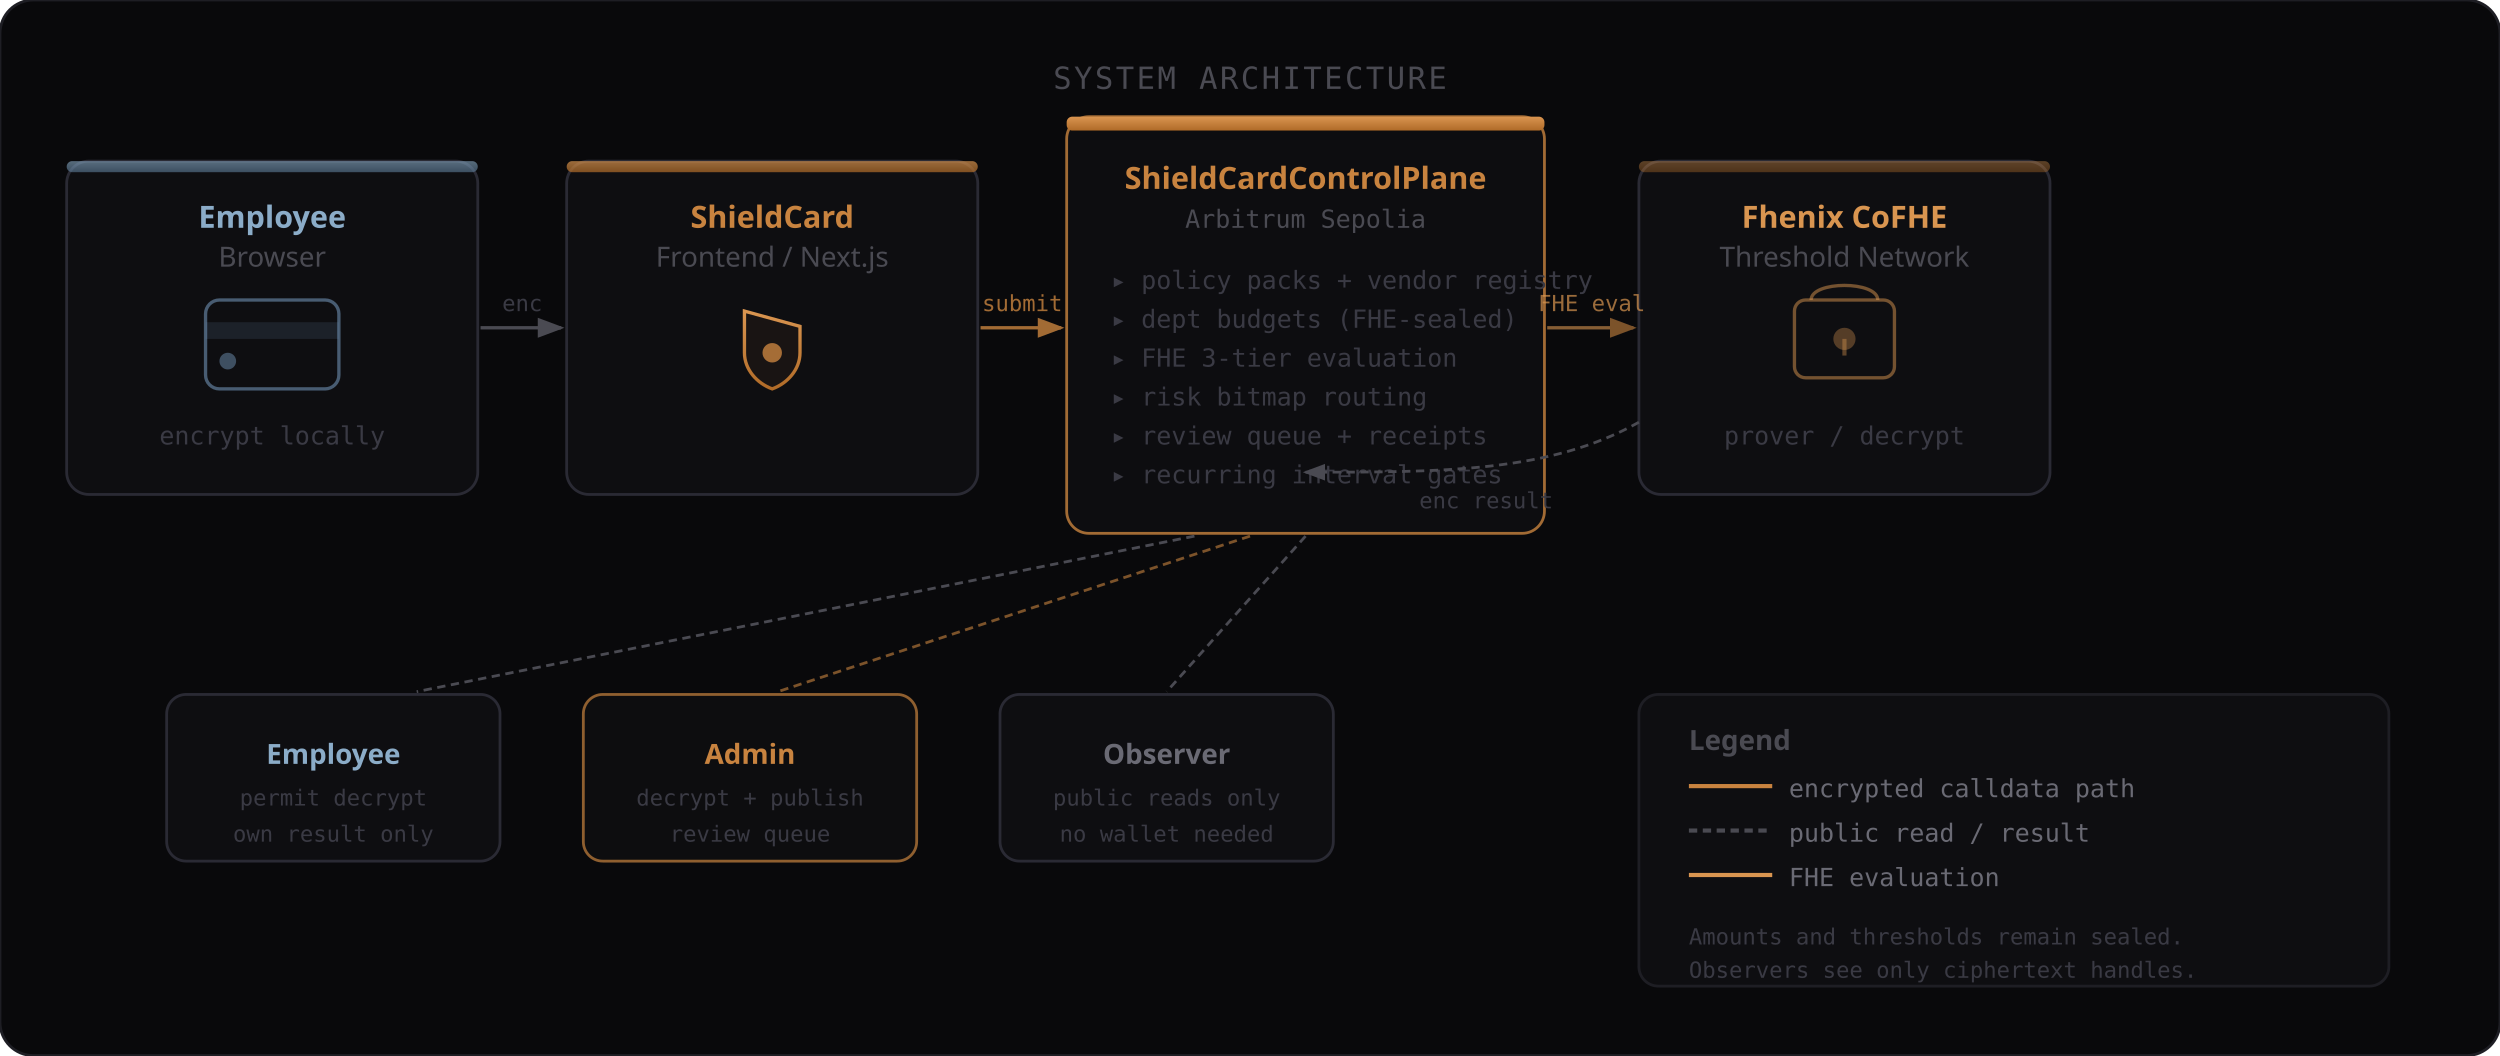
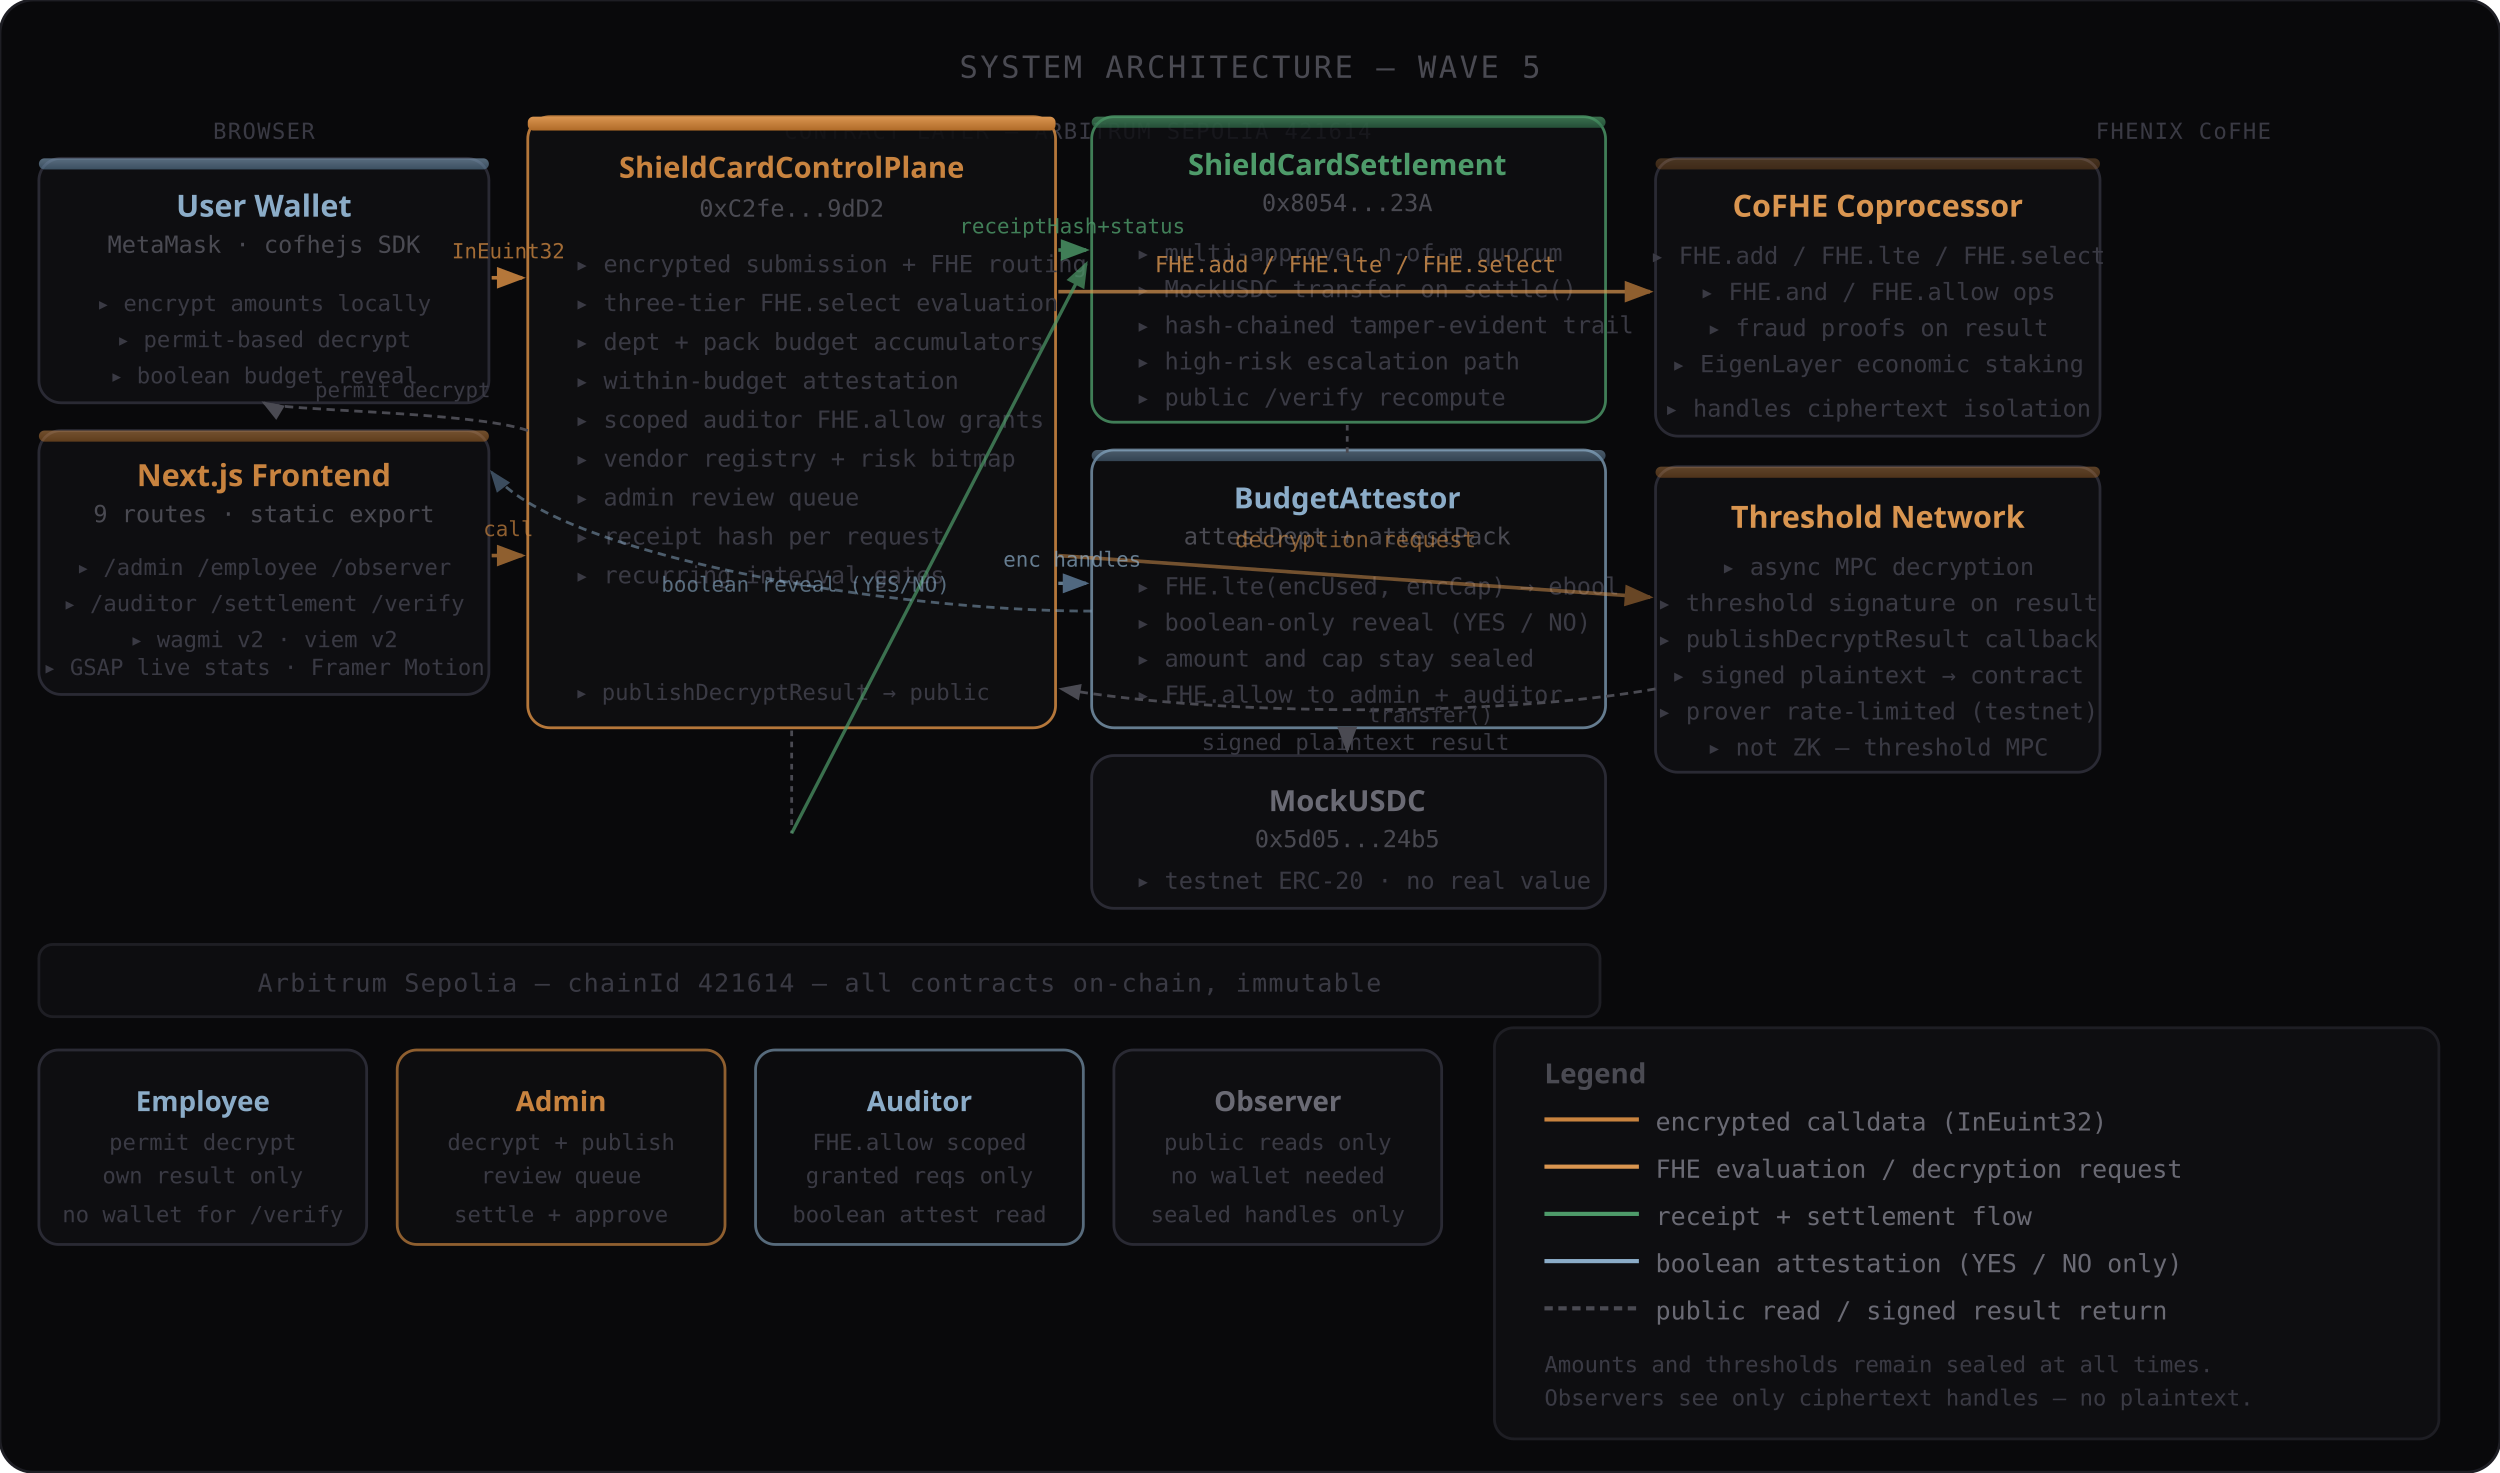
- <svg xmlns="http://www.w3.org/2000/svg" width="900" height="380" viewBox="0 0 900 380" fill="none">
+ <svg xmlns="http://www.w3.org/2000/svg" width="900" height="530" viewBox="0 0 900 530" fill="none">
  <defs>
    <linearGradient id="copper-grad" x1="0" y1="0" x2="0" y2="1">
      <stop offset="0%" stop-color="#D99550" />
      <stop offset="100%" stop-color="#B06B28" />
    </linearGradient>
    <linearGradient id="steel-grad" x1="0" y1="0" x2="0" y2="1">
      <stop offset="0%" stop-color="#8BACC8" />
      <stop offset="100%" stop-color="#5A7A96" />
    </linearGradient>
+     <linearGradient id="green-grad" x1="0" y1="0" x2="0" y2="1">
+       <stop offset="0%" stop-color="#4E9B6A" />
+       <stop offset="100%" stop-color="#2E6A48" />
+     </linearGradient>
    <marker id="arrow" markerWidth="8" markerHeight="6" refX="7" refY="3" orient="auto">
      <polygon points="0 0, 8 3, 0 6" fill="#4A4A52" />
    </marker>
    <marker id="arrow-copper" markerWidth="8" markerHeight="6" refX="7" refY="3" orient="auto">
      <polygon points="0 0, 8 3, 0 6" fill="#C8833F" />
    </marker>
+     <marker id="arrow-steel" markerWidth="8" markerHeight="6" refX="7" refY="3" orient="auto">
+       <polygon points="0 0, 8 3, 0 6" fill="#6E90B2" />
+     </marker>
+     <marker id="arrow-green" markerWidth="8" markerHeight="6" refX="7" refY="3" orient="auto">
+       <polygon points="0 0, 8 3, 0 6" fill="#4E9B6A" />
+     </marker>
  </defs>
-   <rect width="900" height="380" rx="12" fill="#09090B" />
-   <rect width="900" height="380" rx="12" fill="none" stroke="#1E1E24" stroke-width="1" />
-   <text x="450" y="32" text-anchor="middle" font-family="ui-monospace, monospace" font-size="11" fill="#4A4A52" letter-spacing="0.08em">SYSTEM ARCHITECTURE</text>
-   <rect x="24" y="58" width="148" height="120" rx="8" fill="#0E0E11" stroke="#2A2A34" stroke-width="1" />
-   <rect x="24" y="58" width="148" height="4" rx="2" fill="url(#steel-grad)" opacity="0.6" />
-   <text x="98" y="82" text-anchor="middle" font-family="ui-sans-serif, sans-serif" font-size="11" font-weight="600" fill="#8BACC8">Employee</text>
-   <text x="98" y="96" text-anchor="middle" font-family="ui-sans-serif, sans-serif" font-size="10" fill="#4A4A52">Browser</text>
-   <rect x="74" y="108" width="48" height="32" rx="5" fill="none" stroke="#6E90B2" stroke-width="1.2" opacity="0.6" />
-   <rect x="74" y="116" width="48" height="6" fill="#6E90B2" opacity="0.15" />
-   <circle cx="82" cy="130" r="3" fill="#6E90B2" opacity="0.5" />
-   <text x="98" y="160" text-anchor="middle" font-family="ui-monospace, monospace" font-size="9" fill="#3A3A44">encrypt locally</text>
-   <rect x="204" y="58" width="148" height="120" rx="8" fill="#0E0E11" stroke="#2A2A34" stroke-width="1" />
-   <rect x="204" y="58" width="148" height="4" rx="2" fill="url(#copper-grad)" opacity="0.7" />
-   <text x="278" y="82" text-anchor="middle" font-family="ui-sans-serif, sans-serif" font-size="11" font-weight="600" fill="#C8833F">ShieldCard</text>
-   <text x="278" y="96" text-anchor="middle" font-family="ui-sans-serif, sans-serif" font-size="10" fill="#4A4A52">Frontend / Next.js</text>
-   <path d="M268 112 L288 117.5V127C288 133 283.5 138 278 140C272.5 138 268 133 268 127V117.5Z" stroke="url(#copper-grad)" stroke-width="1.2" fill="rgba(200,131,63,0.06)" />
-   <circle cx="278" cy="127" r="3.5" fill="#C8833F" opacity="0.8" />
-   <rect x="384" y="42" width="172" height="150" rx="8" fill="#0E0E11" stroke="#C8833F" stroke-width="1" opacity="0.8" />
-   <rect x="384" y="42" width="172" height="5" rx="2" fill="url(#copper-grad)" />
-   <text x="470" y="68" text-anchor="middle" font-family="ui-sans-serif, sans-serif" font-size="11" font-weight="700" fill="#C8833F">ShieldCardControlPlane</text>
-   <text x="470" y="82" text-anchor="middle" font-family="ui-monospace, monospace" font-size="9" fill="#4A4A52">Arbitrum Sepolia</text>
-   <text x="400" y="104" font-family="ui-monospace, monospace" font-size="9" fill="#3A3A44">▸ policy packs + vendor registry</text>
-   <text x="400" y="118" font-family="ui-monospace, monospace" font-size="9" fill="#3A3A44">▸ dept budgets (FHE-sealed)</text>
-   <text x="400" y="132" font-family="ui-monospace, monospace" font-size="9" fill="#3A3A44">▸ FHE 3-tier evaluation</text>
-   <text x="400" y="146" font-family="ui-monospace, monospace" font-size="9" fill="#3A3A44">▸ risk bitmap routing</text>
-   <text x="400" y="160" font-family="ui-monospace, monospace" font-size="9" fill="#3A3A44">▸ review queue + receipts</text>
-   <text x="400" y="174" font-family="ui-monospace, monospace" font-size="9" fill="#3A3A44">▸ recurring interval gates</text>
-   <rect x="590" y="58" width="148" height="120" rx="8" fill="#0E0E11" stroke="#2A2A34" stroke-width="1" />
-   <rect x="590" y="58" width="148" height="4" rx="2" fill="url(#copper-grad)" opacity="0.4" />
-   <text x="664" y="82" text-anchor="middle" font-family="ui-sans-serif, sans-serif" font-size="11" font-weight="600" fill="#D99550">Fhenix CoFHE</text>
-   <text x="664" y="96" text-anchor="middle" font-family="ui-sans-serif, sans-serif" font-size="10" fill="#4A4A52">Threshold Network</text>
-   <rect x="646" y="108" width="36" height="28" rx="4" fill="none" stroke="#D99550" stroke-width="1.2" opacity="0.5" />
-   <path d="M652 108 C652 101 676 101 676 108" stroke="#D99550" stroke-width="1.2" fill="none" opacity="0.5" />
-   <circle cx="664" cy="122" r="4" fill="#D99550" opacity="0.35" />
-   <line x1="664" y1="122" x2="664" y2="128" stroke="#D99550" stroke-width="1.5" opacity="0.4" />
-   <text x="664" y="160" text-anchor="middle" font-family="ui-monospace, monospace" font-size="9" fill="#3A3A44">prover / decrypt</text>
-   <line x1="173" y1="118" x2="202" y2="118" stroke="#4A4A52" stroke-width="1.2" marker-end="url(#arrow)" />
-   <text x="188" y="112" text-anchor="middle" font-family="ui-monospace, monospace" font-size="8" fill="#3A3A44">enc</text>
-   <line x1="353" y1="118" x2="382" y2="118" stroke="#C8833F" stroke-width="1.2" marker-end="url(#arrow-copper)" opacity="0.8" />
-   <text x="368" y="112" text-anchor="middle" font-family="ui-monospace, monospace" font-size="8" fill="#C8833F" opacity="0.8">submit</text>
-   <line x1="557" y1="118" x2="588" y2="118" stroke="#D99550" stroke-width="1.2" marker-end="url(#arrow-copper)" opacity="0.6" />
-   <text x="573" y="112" text-anchor="middle" font-family="ui-monospace, monospace" font-size="8" fill="#D99550" opacity="0.7">FHE eval</text>
-   <path d="M590 152 C558 170 520 170 470 170" stroke="#4A4A52" stroke-width="1" stroke-dasharray="3 2" fill="none" marker-end="url(#arrow)" />
-   <text x="535" y="183" text-anchor="middle" font-family="ui-monospace, monospace" font-size="8" fill="#3A3A44">enc result</text>
-   <rect x="60" y="250" width="120" height="60" rx="7" fill="#0E0E11" stroke="#2A2A34" stroke-width="1" />
-   <text x="120" y="275" text-anchor="middle" font-family="ui-sans-serif, sans-serif" font-size="10" font-weight="600" fill="#8BACC8">Employee</text>
-   <text x="120" y="290" text-anchor="middle" font-family="ui-monospace, monospace" font-size="8" fill="#3A3A44">permit decrypt</text>
-   <text x="120" y="303" text-anchor="middle" font-family="ui-monospace, monospace" font-size="8" fill="#3A3A44">own result only</text>
-   <rect x="210" y="250" width="120" height="60" rx="7" fill="#0E0E11" stroke="#C8833F" stroke-width="1" opacity="0.7" />
-   <text x="270" y="275" text-anchor="middle" font-family="ui-sans-serif, sans-serif" font-size="10" font-weight="600" fill="#C8833F">Admin</text>
-   <text x="270" y="290" text-anchor="middle" font-family="ui-monospace, monospace" font-size="8" fill="#3A3A44">decrypt + publish</text>
-   <text x="270" y="303" text-anchor="middle" font-family="ui-monospace, monospace" font-size="8" fill="#3A3A44">review queue</text>
-   <rect x="360" y="250" width="120" height="60" rx="7" fill="#0E0E11" stroke="#2A2A34" stroke-width="1" />
-   <text x="420" y="275" text-anchor="middle" font-family="ui-sans-serif, sans-serif" font-size="10" font-weight="600" fill="#6A6A74">Observer</text>
-   <text x="420" y="290" text-anchor="middle" font-family="ui-monospace, monospace" font-size="8" fill="#3A3A44">public reads only</text>
-   <text x="420" y="303" text-anchor="middle" font-family="ui-monospace, monospace" font-size="8" fill="#3A3A44">no wallet needed</text>
-   <line x1="430" y1="193" x2="150" y2="249" stroke="#4A4A52" stroke-width="1" stroke-dasharray="3 2" />
-   <line x1="450" y1="193" x2="280" y2="249" stroke="#C8833F" stroke-width="1" stroke-dasharray="3 2" opacity="0.6" />
-   <line x1="470" y1="193" x2="420" y2="249" stroke="#4A4A52" stroke-width="1" stroke-dasharray="3 2" />
-   <rect x="590" y="250" width="270" height="105" rx="7" fill="#0E0E11" stroke="#1E1E24" stroke-width="1" />
-   <text x="608" y="270" font-family="ui-sans-serif, sans-serif" font-size="10" font-weight="600" fill="#4A4A52">Legend</text>
-   <line x1="608" y1="283" x2="638" y2="283" stroke="#C8833F" stroke-width="1.5" />
-   <text x="644" y="287" font-family="ui-monospace, monospace" font-size="9" fill="#6A6A74">encrypted calldata path</text>
-   <line x1="608" y1="299" x2="638" y2="299" stroke="#4A4A52" stroke-width="1.5" stroke-dasharray="3 2" />
-   <text x="644" y="303" font-family="ui-monospace, monospace" font-size="9" fill="#6A6A74">public read / result</text>
-   <line x1="608" y1="315" x2="638" y2="315" stroke="#D99550" stroke-width="1.5" />
-   <text x="644" y="319" font-family="ui-monospace, monospace" font-size="9" fill="#6A6A74">FHE evaluation</text>
-   <text x="608" y="340" font-family="ui-monospace, monospace" font-size="8" fill="#3A3A44">Amounts and thresholds remain sealed.</text>
-   <text x="608" y="352" font-family="ui-monospace, monospace" font-size="8" fill="#3A3A44">Observers see only ciphertext handles.</text>
+   <rect width="900" height="530" rx="12" fill="#09090B" />
+   <rect width="900" height="530" rx="12" fill="none" stroke="#1E1E24" stroke-width="1" />
+   <text x="450" y="28" text-anchor="middle" font-family="ui-monospace, monospace" font-size="11" fill="#4A4A52" letter-spacing="0.08em">SYSTEM ARCHITECTURE — WAVE 5</text>
+   <text x="95" y="50" text-anchor="middle" font-family="ui-monospace, monospace" font-size="8" fill="#3A3A44" letter-spacing="0.06em">BROWSER</text>
+   <text x="388" y="50" text-anchor="middle" font-family="ui-monospace, monospace" font-size="8" fill="#3A3A44" letter-spacing="0.06em">CONTRACT LAYER — ARBITRUM SEPOLIA 421614</text>
+   <text x="786" y="50" text-anchor="middle" font-family="ui-monospace, monospace" font-size="8" fill="#3A3A44" letter-spacing="0.06em">FHENIX CoFHE</text>
+   <rect x="14" y="57" width="162" height="88" rx="8" fill="#0E0E11" stroke="#2A2A34" stroke-width="1" />
+   <rect x="14" y="57" width="162" height="4" rx="2" fill="url(#steel-grad)" opacity="0.6" />
+   <text x="95" y="78" text-anchor="middle" font-family="ui-sans-serif, sans-serif" font-size="11" font-weight="600" fill="#8BACC8">User Wallet</text>
+   <text x="95" y="91" text-anchor="middle" font-family="ui-monospace, monospace" font-size="8.5" fill="#4A4A52">MetaMask · cofhejs SDK</text>
+   <text x="95" y="112" text-anchor="middle" font-family="ui-monospace, monospace" font-size="8" fill="#3A3A44">▸ encrypt amounts locally</text>
+   <text x="95" y="125" text-anchor="middle" font-family="ui-monospace, monospace" font-size="8" fill="#3A3A44">▸ permit-based decrypt</text>
+   <text x="95" y="138" text-anchor="middle" font-family="ui-monospace, monospace" font-size="8" fill="#3A3A44">▸ boolean budget reveal</text>
+   <rect x="14" y="155" width="162" height="95" rx="8" fill="#0E0E11" stroke="#2A2A34" stroke-width="1" />
+   <rect x="14" y="155" width="162" height="4" rx="2" fill="url(#copper-grad)" opacity="0.5" />
+   <text x="95" y="175" text-anchor="middle" font-family="ui-sans-serif, sans-serif" font-size="11" font-weight="600" fill="#C8833F">Next.js Frontend</text>
+   <text x="95" y="188" text-anchor="middle" font-family="ui-monospace, monospace" font-size="8.5" fill="#4A4A52">9 routes · static export</text>
+   <text x="95" y="207" text-anchor="middle" font-family="ui-monospace, monospace" font-size="8" fill="#3A3A44">▸ /admin /employee /observer</text>
+   <text x="95" y="220" text-anchor="middle" font-family="ui-monospace, monospace" font-size="8" fill="#3A3A44">▸ /auditor /settlement /verify</text>
+   <text x="95" y="233" text-anchor="middle" font-family="ui-monospace, monospace" font-size="8" fill="#3A3A44">▸ wagmi v2 · viem v2</text>
+   <text x="95" y="243" text-anchor="middle" font-family="ui-monospace, monospace" font-size="8" fill="#3A3A44">▸ GSAP live stats · Framer Motion</text>
+   <rect x="190" y="42" width="190" height="220" rx="8" fill="#0E0E11" stroke="#C8833F" stroke-width="1" opacity="0.9" />
+   <rect x="190" y="42" width="190" height="5" rx="2" fill="url(#copper-grad)" />
+   <text x="285" y="64" text-anchor="middle" font-family="ui-sans-serif, sans-serif" font-size="10.5" font-weight="700" fill="#C8833F">ShieldCardControlPlane</text>
+   <text x="285" y="78" text-anchor="middle" font-family="ui-monospace, monospace" font-size="8.5" fill="#4A4A52">0xC2fe...9dD2</text>
+   <text x="207" y="98" font-family="ui-monospace, monospace" font-size="8.5" fill="#3A3A44">▸ encrypted submission + FHE routing</text>
+   <text x="207" y="112" font-family="ui-monospace, monospace" font-size="8.5" fill="#3A3A44">▸ three-tier FHE.select evaluation</text>
+   <text x="207" y="126" font-family="ui-monospace, monospace" font-size="8.5" fill="#3A3A44">▸ dept + pack budget accumulators</text>
+   <text x="207" y="140" font-family="ui-monospace, monospace" font-size="8.5" fill="#3A3A44">▸ within-budget attestation</text>
+   <text x="207" y="154" font-family="ui-monospace, monospace" font-size="8.5" fill="#3A3A44">▸ scoped auditor FHE.allow grants</text>
+   <text x="207" y="168" font-family="ui-monospace, monospace" font-size="8.5" fill="#3A3A44">▸ vendor registry + risk bitmap</text>
+   <text x="207" y="182" font-family="ui-monospace, monospace" font-size="8.5" fill="#3A3A44">▸ admin review queue</text>
+   <text x="207" y="196" font-family="ui-monospace, monospace" font-size="8.5" fill="#3A3A44">▸ receipt hash per request</text>
+   <text x="207" y="210" font-family="ui-monospace, monospace" font-size="8.5" fill="#3A3A44">▸ recurring interval gates</text>
+   <text x="207" y="252" font-family="ui-monospace, monospace" font-size="8" fill="#3A3A44">▸ publishDecryptResult → public</text>
+   <rect x="393" y="42" width="185" height="110" rx="8" fill="#0E0E11" stroke="#4E9B6A" stroke-width="1" opacity="0.8" />
+   <rect x="393" y="42" width="185" height="4" rx="2" fill="url(#green-grad)" opacity="0.7" />
+   <text x="485" y="63" text-anchor="middle" font-family="ui-sans-serif, sans-serif" font-size="10.5" font-weight="700" fill="#4E9B6A">ShieldCardSettlement</text>
+   <text x="485" y="76" text-anchor="middle" font-family="ui-monospace, monospace" font-size="8.5" fill="#4A4A52">0x8054...23A</text>
+   <text x="409" y="94" font-family="ui-monospace, monospace" font-size="8.5" fill="#3A3A44">▸ multi-approver n-of-m quorum</text>
+   <text x="409" y="107" font-family="ui-monospace, monospace" font-size="8.5" fill="#3A3A44">▸ MockUSDC transfer on settle()</text>
+   <text x="409" y="120" font-family="ui-monospace, monospace" font-size="8.5" fill="#3A3A44">▸ hash-chained tamper-evident trail</text>
+   <text x="409" y="133" font-family="ui-monospace, monospace" font-size="8.5" fill="#3A3A44">▸ high-risk escalation path</text>
+   <text x="409" y="146" font-family="ui-monospace, monospace" font-size="8.5" fill="#3A3A44">▸ public /verify recompute</text>
+   <rect x="393" y="162" width="185" height="100" rx="8" fill="#0E0E11" stroke="#8BACC8" stroke-width="1" opacity="0.7" />
+   <rect x="393" y="162" width="185" height="4" rx="2" fill="url(#steel-grad)" opacity="0.5" />
+   <text x="485" y="183" text-anchor="middle" font-family="ui-sans-serif, sans-serif" font-size="10.5" font-weight="700" fill="#8BACC8">BudgetAttestor</text>
+   <text x="485" y="196" text-anchor="middle" font-family="ui-monospace, monospace" font-size="8.5" fill="#4A4A52">attestDept + attestPack</text>
+   <text x="409" y="214" font-family="ui-monospace, monospace" font-size="8.5" fill="#3A3A44">▸ FHE.lte(encUsed, encCap) → ebool</text>
+   <text x="409" y="227" font-family="ui-monospace, monospace" font-size="8.5" fill="#3A3A44">▸ boolean-only reveal (YES / NO)</text>
+   <text x="409" y="240" font-family="ui-monospace, monospace" font-size="8.5" fill="#3A3A44">▸ amount and cap stay sealed</text>
+   <text x="409" y="253" font-family="ui-monospace, monospace" font-size="8.5" fill="#3A3A44">▸ FHE.allow to admin + auditor</text>
+   <rect x="393" y="272" width="185" height="55" rx="8" fill="#0E0E11" stroke="#2A2A34" stroke-width="1" />
+   <text x="485" y="292" text-anchor="middle" font-family="ui-sans-serif, sans-serif" font-size="10.5" font-weight="600" fill="#6A6A74">MockUSDC</text>
+   <text x="485" y="305" text-anchor="middle" font-family="ui-monospace, monospace" font-size="8.5" fill="#4A4A52">0x5d05...24b5</text>
+   <text x="409" y="320" font-family="ui-monospace, monospace" font-size="8.5" fill="#3A3A44">▸ testnet ERC-20 · no real value</text>
+   <rect x="596" y="57" width="160" height="100" rx="8" fill="#0E0E11" stroke="#2A2A34" stroke-width="1" />
+   <rect x="596" y="57" width="160" height="4" rx="2" fill="url(#copper-grad)" opacity="0.3" />
+   <text x="676" y="78" text-anchor="middle" font-family="ui-sans-serif, sans-serif" font-size="11" font-weight="600" fill="#D99550">CoFHE Coprocessor</text>
+   <text x="676" y="95" text-anchor="middle" font-family="ui-monospace, monospace" font-size="8.5" fill="#3A3A44">▸ FHE.add / FHE.lte / FHE.select</text>
+   <text x="676" y="108" text-anchor="middle" font-family="ui-monospace, monospace" font-size="8.5" fill="#3A3A44">▸ FHE.and / FHE.allow ops</text>
+   <text x="676" y="121" text-anchor="middle" font-family="ui-monospace, monospace" font-size="8.5" fill="#3A3A44">▸ fraud proofs on result</text>
+   <text x="676" y="134" text-anchor="middle" font-family="ui-monospace, monospace" font-size="8.5" fill="#3A3A44">▸ EigenLayer economic staking</text>
+   <text x="676" y="150" text-anchor="middle" font-family="ui-monospace, monospace" font-size="8.5" fill="#3A3A44">▸ handles ciphertext isolation</text>
+   <rect x="596" y="168" width="160" height="110" rx="8" fill="#0E0E11" stroke="#2A2A34" stroke-width="1" />
+   <rect x="596" y="168" width="160" height="4" rx="2" fill="url(#copper-grad)" opacity="0.4" />
+   <text x="676" y="190" text-anchor="middle" font-family="ui-sans-serif, sans-serif" font-size="11" font-weight="600" fill="#D99550">Threshold Network</text>
+   <text x="676" y="207" text-anchor="middle" font-family="ui-monospace, monospace" font-size="8.5" fill="#3A3A44">▸ async MPC decryption</text>
+   <text x="676" y="220" text-anchor="middle" font-family="ui-monospace, monospace" font-size="8.5" fill="#3A3A44">▸ threshold signature on result</text>
+   <text x="676" y="233" text-anchor="middle" font-family="ui-monospace, monospace" font-size="8.5" fill="#3A3A44">▸ publishDecryptResult callback</text>
+   <text x="676" y="246" text-anchor="middle" font-family="ui-monospace, monospace" font-size="8.5" fill="#3A3A44">▸ signed plaintext → contract</text>
+   <text x="676" y="259" text-anchor="middle" font-family="ui-monospace, monospace" font-size="8.5" fill="#3A3A44">▸ prover rate-limited (testnet)</text>
+   <text x="676" y="272" text-anchor="middle" font-family="ui-monospace, monospace" font-size="8.5" fill="#3A3A44">▸ not ZK — threshold MPC</text>
+   <rect x="14" y="340" width="562" height="26" rx="5" fill="#0D0D10" stroke="#1E1E24" stroke-width="1" />
+   <text x="295" y="357" text-anchor="middle" font-family="ui-monospace, monospace" font-size="9" fill="#3A3A44" letter-spacing="0.05em">Arbitrum Sepolia — chainId 421614 — all contracts on-chain, immutable</text>
+   <line x1="177" y1="100" x2="188" y2="100" stroke="#C8833F" stroke-width="1.3" marker-end="url(#arrow-copper)" opacity="0.9" />
+   <text x="183" y="93" text-anchor="middle" font-family="ui-monospace, monospace" font-size="7.5" fill="#C8833F" opacity="0.8">InEuint32</text>
+   <line x1="177" y1="200" x2="188" y2="200" stroke="#C8833F" stroke-width="1.3" marker-end="url(#arrow-copper)" opacity="0.7" />
+   <text x="183" y="193" text-anchor="middle" font-family="ui-monospace, monospace" font-size="7.5" fill="#C8833F" opacity="0.7">call</text>
+   <line x1="381" y1="105" x2="594" y2="105" stroke="#D99550" stroke-width="1.3" marker-end="url(#arrow-copper)" opacity="0.7" />
+   <text x="488" y="98" text-anchor="middle" font-family="ui-monospace, monospace" font-size="8" fill="#D99550" opacity="0.8">FHE.add / FHE.lte / FHE.select</text>
+   <line x1="381" y1="200" x2="594" y2="215" stroke="#D99550" stroke-width="1.3" marker-end="url(#arrow-copper)" opacity="0.5" />
+   <text x="488" y="197" text-anchor="middle" font-family="ui-monospace, monospace" font-size="8" fill="#D99550" opacity="0.6">decryption request</text>
+   <path d="M596 248 C540 258 440 258 382 248" stroke="#4A4A52" stroke-width="1" stroke-dasharray="3 2" fill="none" marker-end="url(#arrow)" />
+   <text x="488" y="270" text-anchor="middle" font-family="ui-monospace, monospace" font-size="8" fill="#3A3A44">signed plaintext result</text>
+   <line x1="285" y1="263" x2="285" y2="300" stroke="#4A4A52" stroke-width="1" stroke-dasharray="2 2" />
+   <line x1="285" y1="300" x2="391" y2="95" stroke="#4E9B6A" stroke-width="1.2" marker-end="url(#arrow-green)" opacity="0.7" />
+   <line x1="381" y1="90" x2="391" y2="90" stroke="#4E9B6A" stroke-width="1.3" marker-end="url(#arrow-green)" opacity="0.8" />
+   <text x="386" y="84" text-anchor="middle" font-family="ui-monospace, monospace" font-size="7.5" fill="#4E9B6A" opacity="0.8">receiptHash+status</text>
+   <line x1="485" y1="153" x2="485" y2="165" stroke="#4A4A52" stroke-width="1" stroke-dasharray="2 2" />
+   <line x1="485" y1="263" x2="485" y2="270" stroke="#4A4A52" stroke-width="1.2" marker-end="url(#arrow)" />
+   <text x="515" y="260" text-anchor="middle" font-family="ui-monospace, monospace" font-size="7.5" fill="#3A3A44">transfer()</text>
+   <line x1="381" y1="210" x2="391" y2="210" stroke="#8BACC8" stroke-width="1.2" marker-end="url(#arrow-steel)" opacity="0.7" />
+   <text x="386" y="204" text-anchor="middle" font-family="ui-monospace, monospace" font-size="7.5" fill="#8BACC8" opacity="0.7">enc handles</text>
+   <path d="M393 220 C320 220 200 200 177 170" stroke="#8BACC8" stroke-width="1" stroke-dasharray="3 2" fill="none" marker-end="url(#arrow-steel)" opacity="0.5" />
+   <text x="290" y="213" text-anchor="middle" font-family="ui-monospace, monospace" font-size="7.5" fill="#8BACC8" opacity="0.6">boolean reveal (YES/NO)</text>
+   <path d="M190 155 C170 148 100 148 95 145" stroke="#4A4A52" stroke-width="1" stroke-dasharray="3 2" fill="none" marker-end="url(#arrow)" />
+   <text x="145" y="143" text-anchor="middle" font-family="ui-monospace, monospace" font-size="7.5" fill="#3A3A44">permit decrypt</text>
+   <rect x="14" y="378" width="118" height="70" rx="7" fill="#0E0E11" stroke="#2A2A34" stroke-width="1" />
+   <text x="73" y="400" text-anchor="middle" font-family="ui-sans-serif, sans-serif" font-size="10" font-weight="600" fill="#8BACC8">Employee</text>
+   <text x="73" y="414" text-anchor="middle" font-family="ui-monospace, monospace" font-size="8" fill="#3A3A44">permit decrypt</text>
+   <text x="73" y="426" text-anchor="middle" font-family="ui-monospace, monospace" font-size="8" fill="#3A3A44">own result only</text>
+   <text x="73" y="440" text-anchor="middle" font-family="ui-monospace, monospace" font-size="8" fill="#3A3A44">no wallet for /verify</text>
+   <rect x="143" y="378" width="118" height="70" rx="7" fill="#0E0E11" stroke="#C8833F" stroke-width="1" opacity="0.7" />
+   <text x="202" y="400" text-anchor="middle" font-family="ui-sans-serif, sans-serif" font-size="10" font-weight="600" fill="#C8833F">Admin</text>
+   <text x="202" y="414" text-anchor="middle" font-family="ui-monospace, monospace" font-size="8" fill="#3A3A44">decrypt + publish</text>
+   <text x="202" y="426" text-anchor="middle" font-family="ui-monospace, monospace" font-size="8" fill="#3A3A44">review queue</text>
+   <text x="202" y="440" text-anchor="middle" font-family="ui-monospace, monospace" font-size="8" fill="#3A3A44">settle + approve</text>
+   <rect x="272" y="378" width="118" height="70" rx="7" fill="#0E0E11" stroke="#8BACC8" stroke-width="1" opacity="0.6" />
+   <text x="331" y="400" text-anchor="middle" font-family="ui-sans-serif, sans-serif" font-size="10" font-weight="600" fill="#8BACC8">Auditor</text>
+   <text x="331" y="414" text-anchor="middle" font-family="ui-monospace, monospace" font-size="8" fill="#3A3A44">FHE.allow scoped</text>
+   <text x="331" y="426" text-anchor="middle" font-family="ui-monospace, monospace" font-size="8" fill="#3A3A44">granted reqs only</text>
+   <text x="331" y="440" text-anchor="middle" font-family="ui-monospace, monospace" font-size="8" fill="#3A3A44">boolean attest read</text>
+   <rect x="401" y="378" width="118" height="70" rx="7" fill="#0E0E11" stroke="#2A2A34" stroke-width="1" />
+   <text x="460" y="400" text-anchor="middle" font-family="ui-sans-serif, sans-serif" font-size="10" font-weight="600" fill="#6A6A74">Observer</text>
+   <text x="460" y="414" text-anchor="middle" font-family="ui-monospace, monospace" font-size="8" fill="#3A3A44">public reads only</text>
+   <text x="460" y="426" text-anchor="middle" font-family="ui-monospace, monospace" font-size="8" fill="#3A3A44">no wallet needed</text>
+   <text x="460" y="440" text-anchor="middle" font-family="ui-monospace, monospace" font-size="8" fill="#3A3A44">sealed handles only</text>
+   <rect x="538" y="370" width="340" height="148" rx="7" fill="#0E0E11" stroke="#1E1E24" stroke-width="1" />
+   <text x="556" y="390" font-family="ui-sans-serif, sans-serif" font-size="10" font-weight="600" fill="#4A4A52">Legend</text>
+   <line x1="556" y1="403" x2="590" y2="403" stroke="#C8833F" stroke-width="1.5" />
+   <text x="596" y="407" font-family="ui-monospace, monospace" font-size="9" fill="#6A6A74">encrypted calldata (InEuint32)</text>
+   <line x1="556" y1="420" x2="590" y2="420" stroke="#D99550" stroke-width="1.5" />
+   <text x="596" y="424" font-family="ui-monospace, monospace" font-size="9" fill="#6A6A74">FHE evaluation / decryption request</text>
+   <line x1="556" y1="437" x2="590" y2="437" stroke="#4E9B6A" stroke-width="1.5" />
+   <text x="596" y="441" font-family="ui-monospace, monospace" font-size="9" fill="#6A6A74">receipt + settlement flow</text>
+   <line x1="556" y1="454" x2="590" y2="454" stroke="#8BACC8" stroke-width="1.5" />
+   <text x="596" y="458" font-family="ui-monospace, monospace" font-size="9" fill="#6A6A74">boolean attestation (YES / NO only)</text>
+   <line x1="556" y1="471" x2="590" y2="471" stroke="#4A4A52" stroke-width="1.5" stroke-dasharray="3 2" />
+   <text x="596" y="475" font-family="ui-monospace, monospace" font-size="9" fill="#6A6A74">public read / signed result return</text>
+   <text x="556" y="494" font-family="ui-monospace, monospace" font-size="8" fill="#3A3A44">Amounts and thresholds remain sealed at all times.</text>
+   <text x="556" y="506" font-family="ui-monospace, monospace" font-size="8" fill="#3A3A44">Observers see only ciphertext handles — no plaintext.</text>
</svg>
